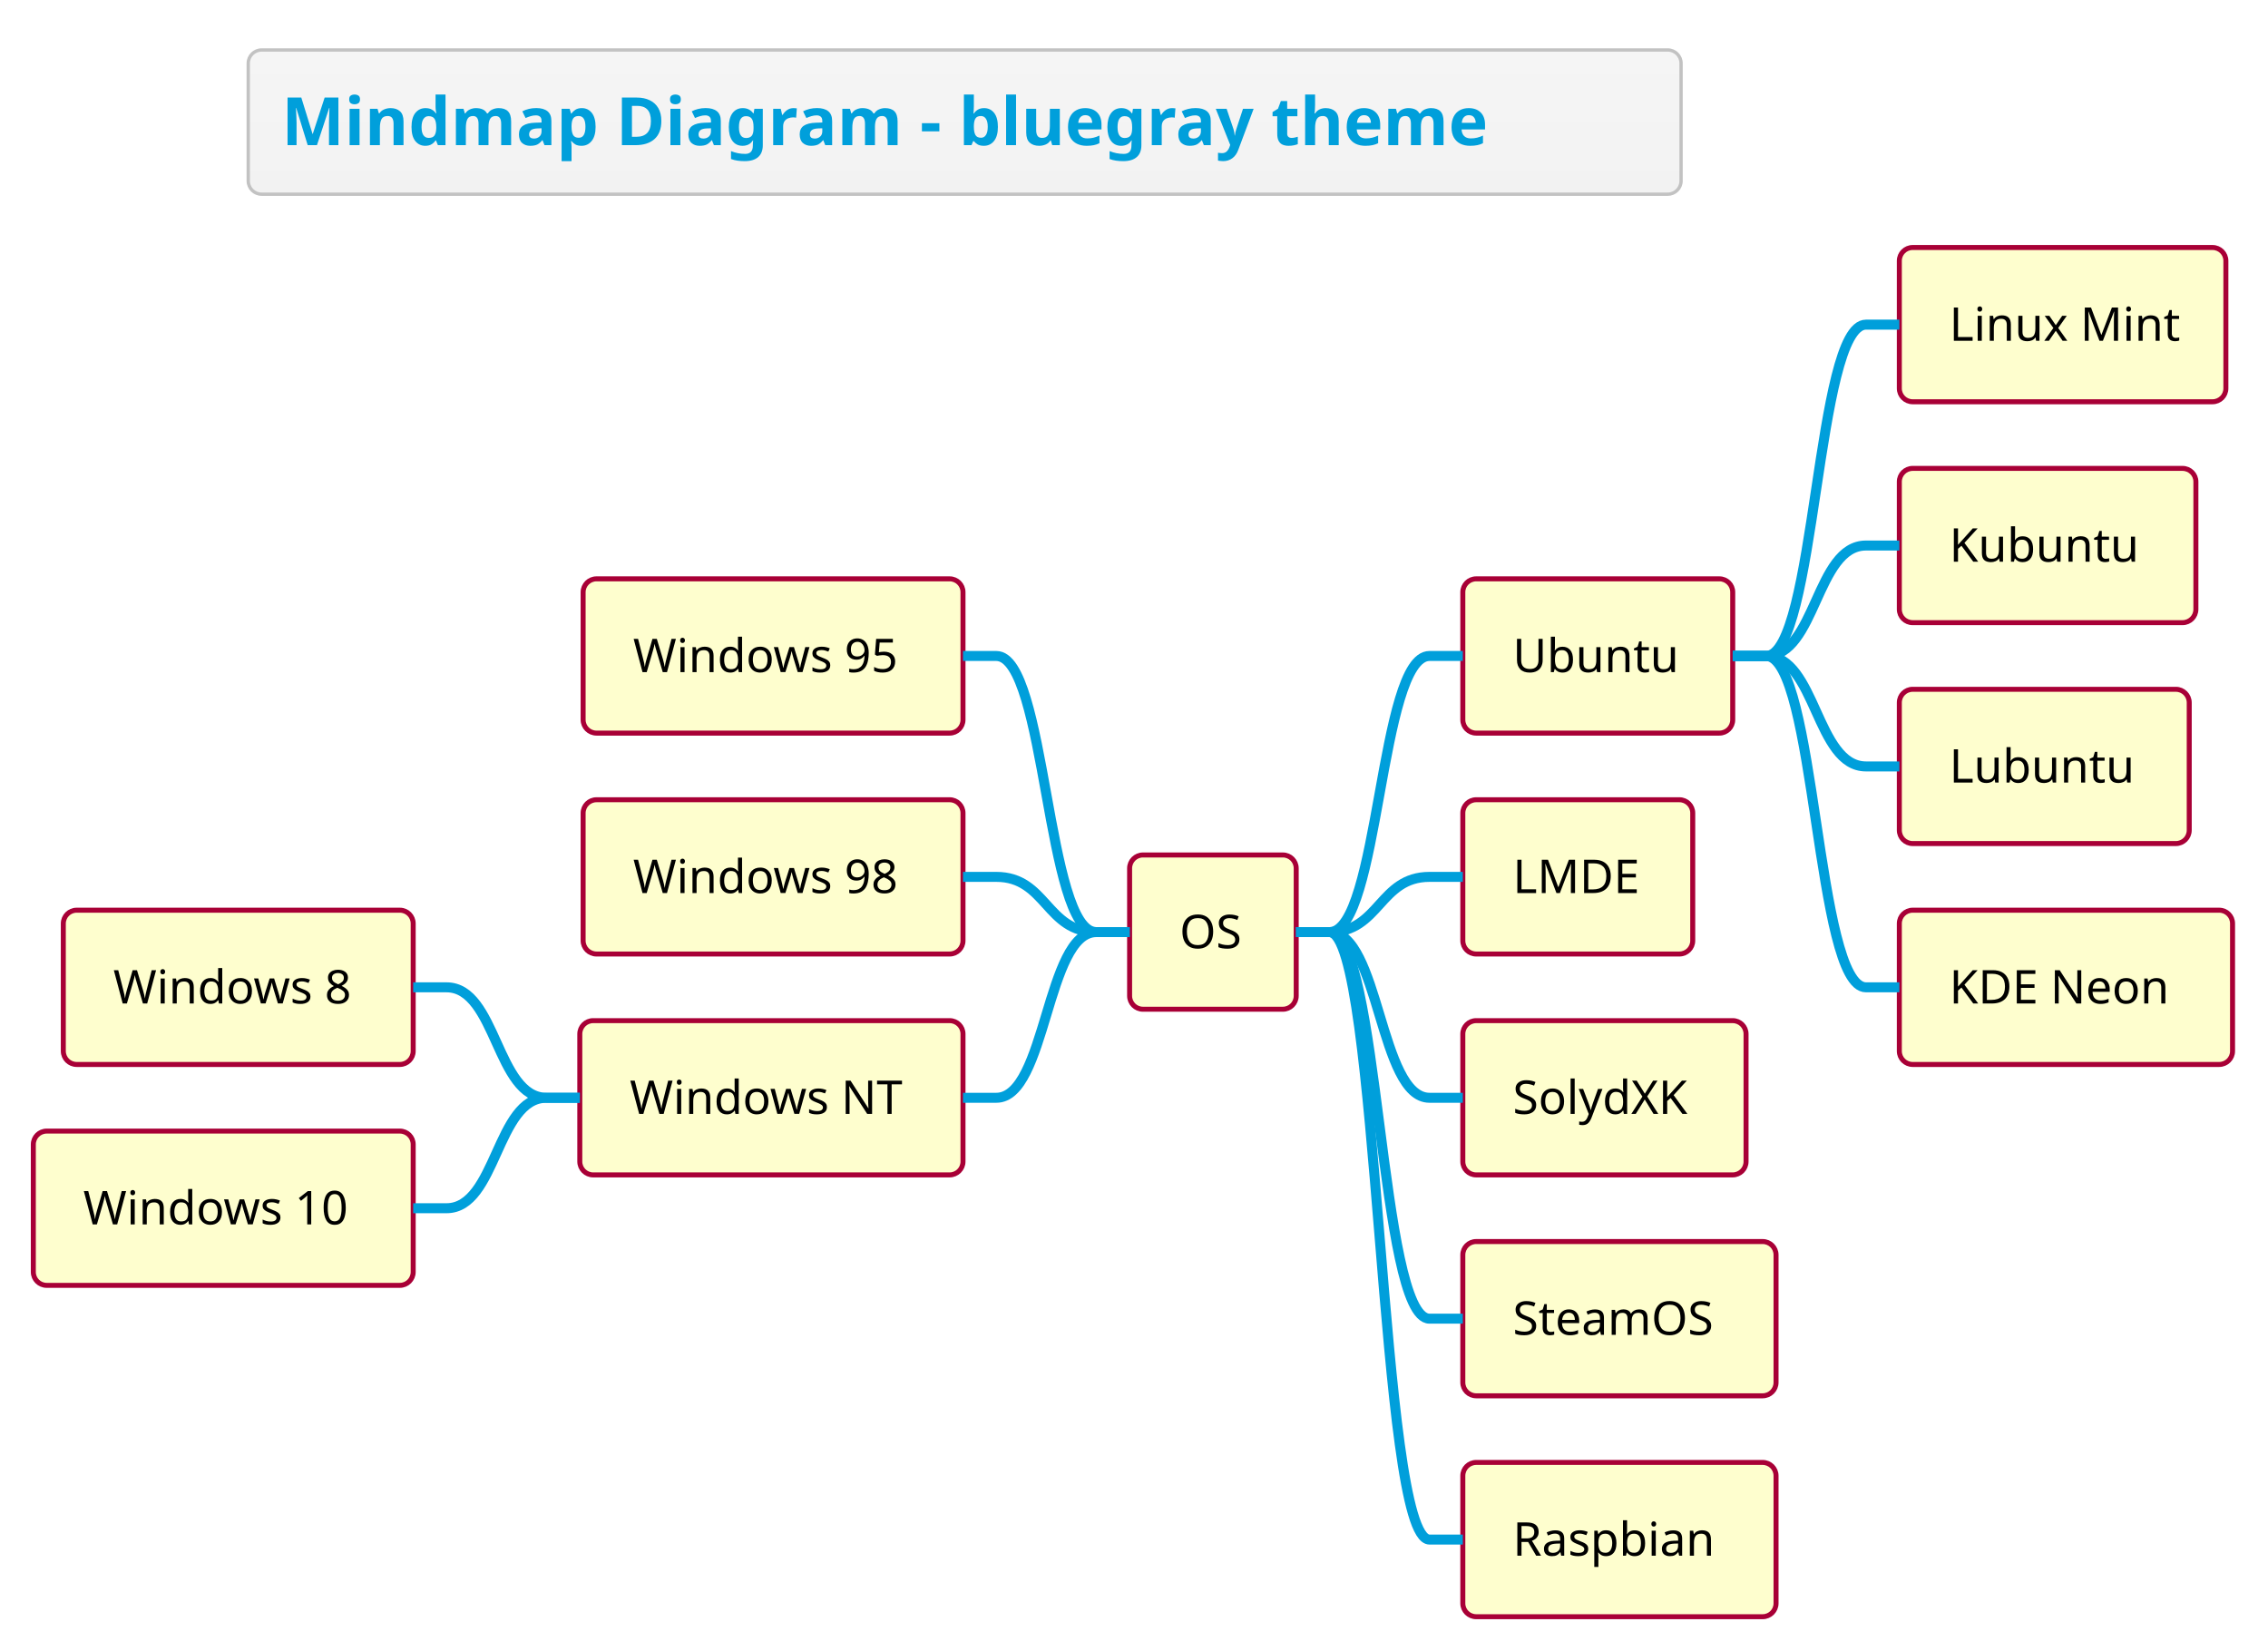
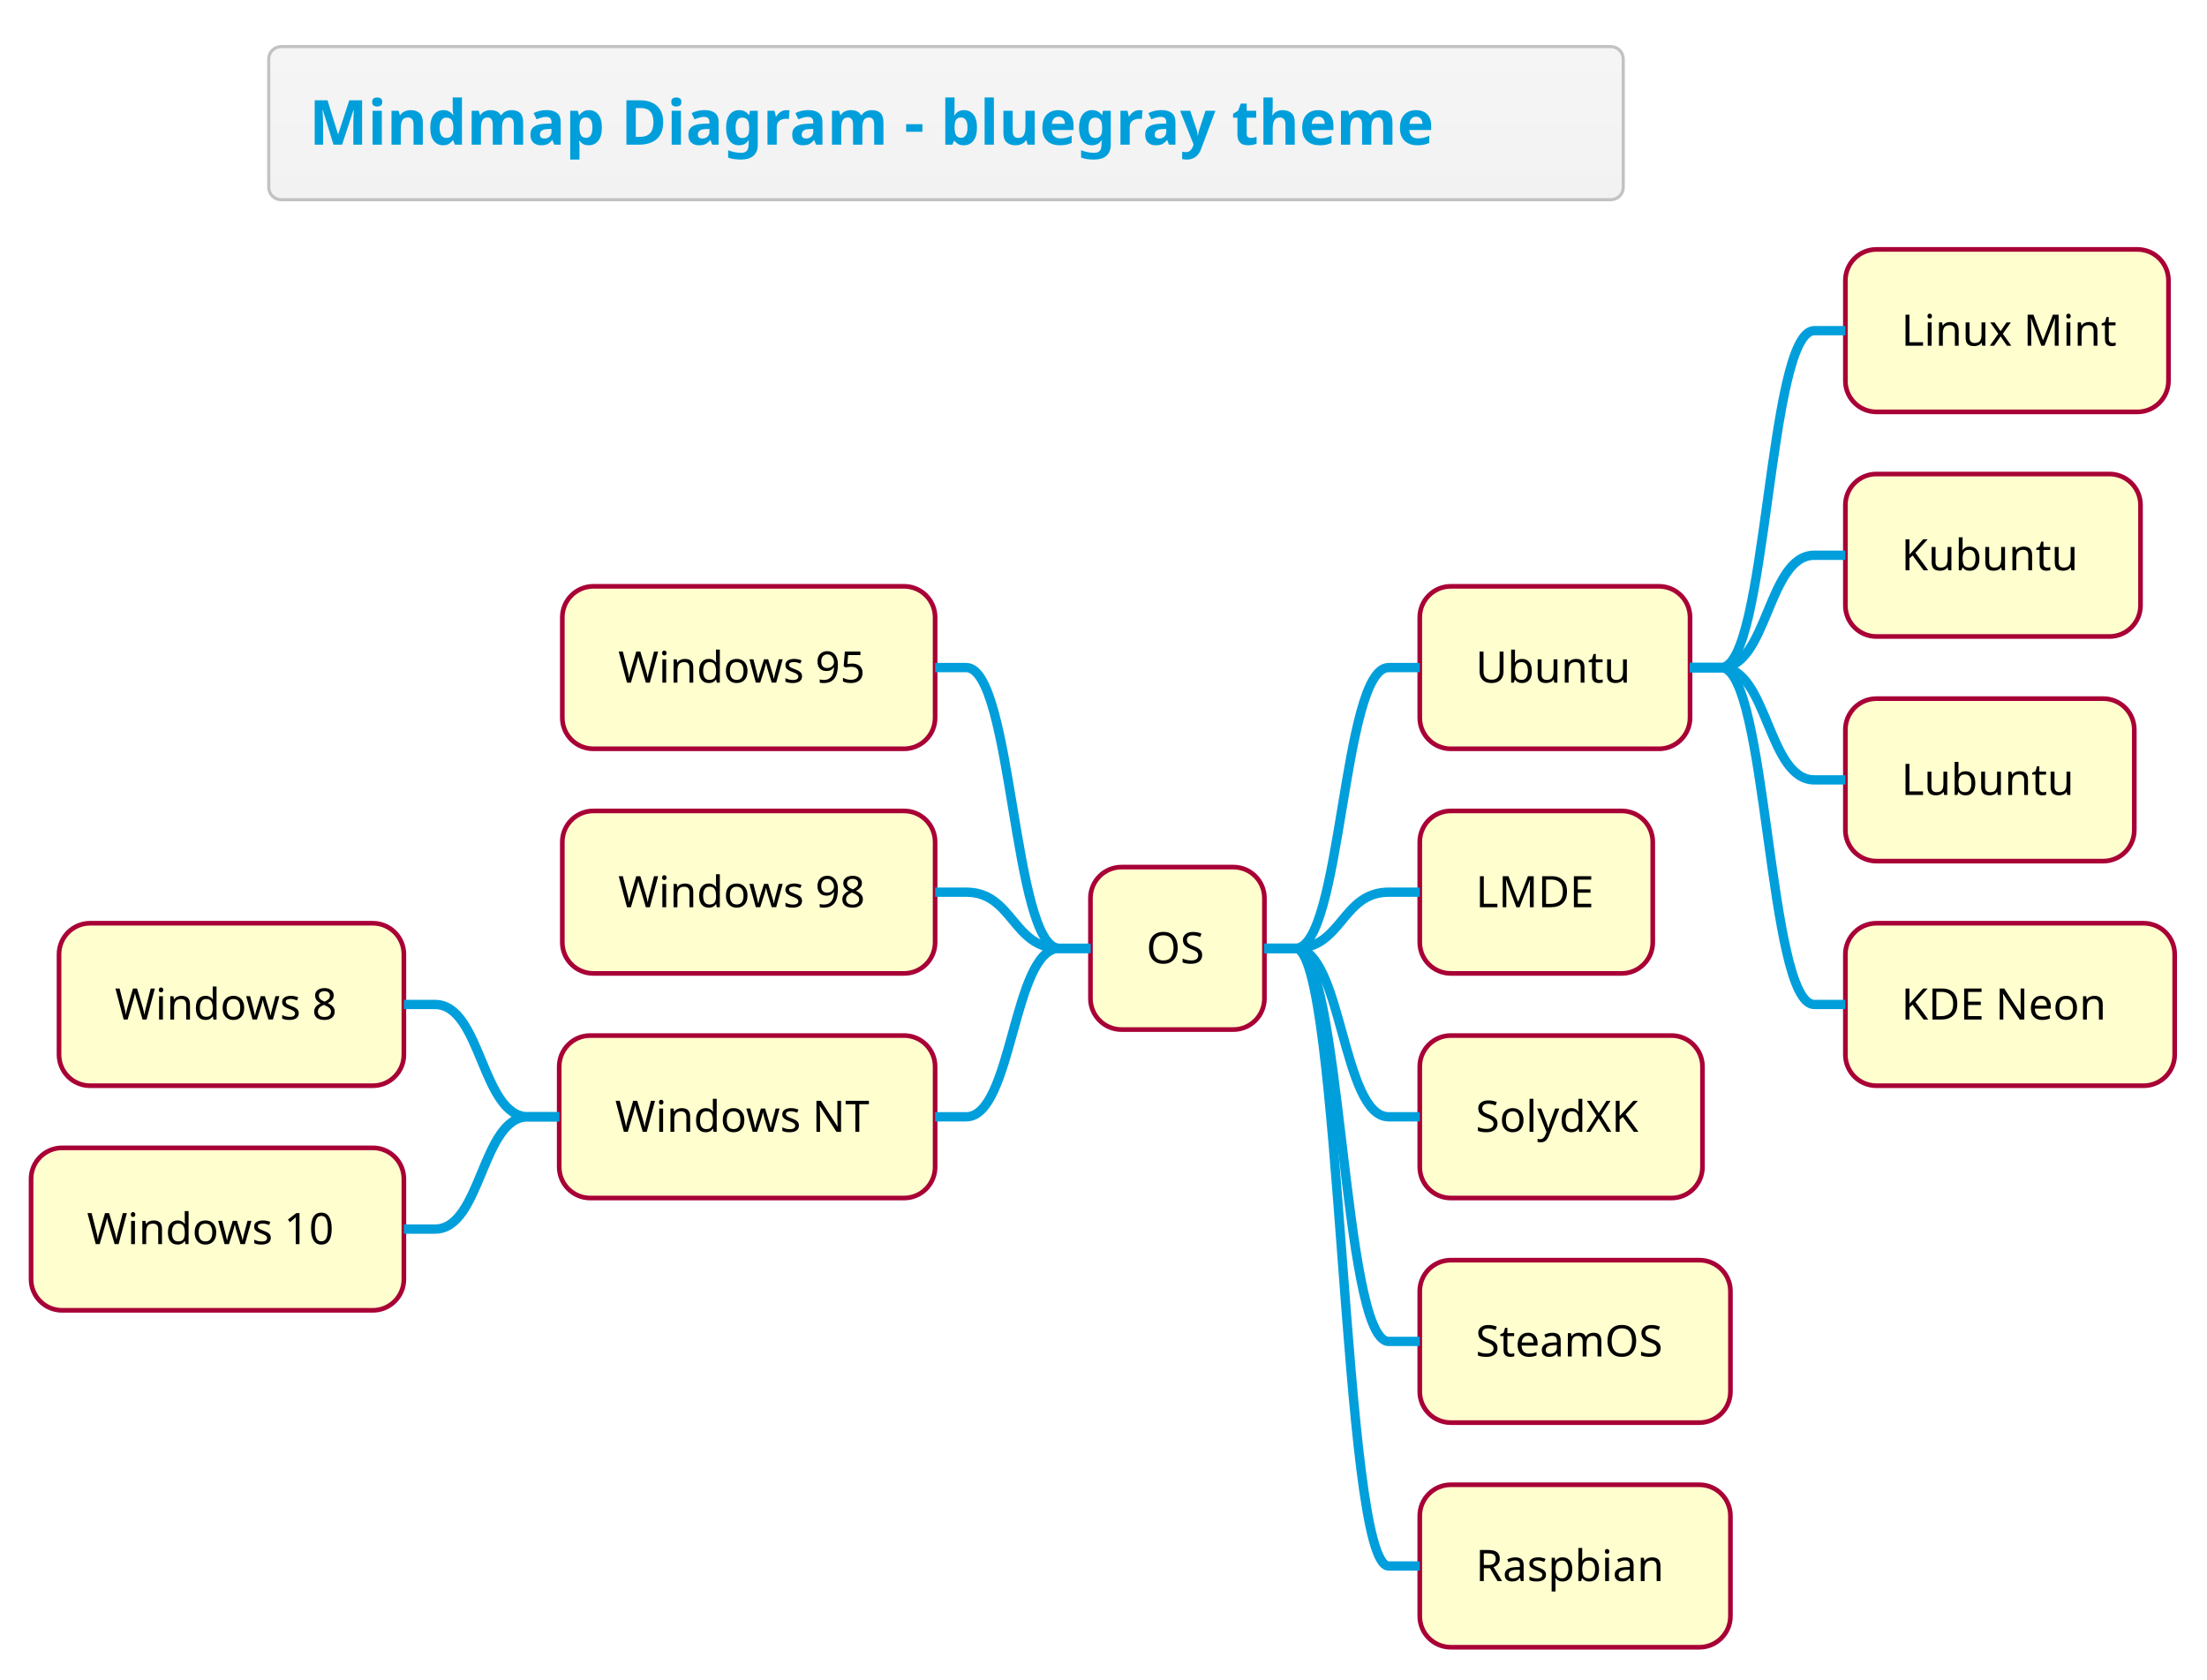
- <svg xmlns="http://www.w3.org/2000/svg" contentScriptType="application/ecmascript" contentStyleType="text/css" height="516.667px" preserveAspectRatio="none" style="width:709px;height:516px;" version="1.1" viewBox="0 0 709 516" width="709.375px" zoomAndPan="magnify">
+ <svg xmlns="http://www.w3.org/2000/svg" contentScriptType="application/ecmascript" contentStyleType="text/css" height="563.542px" preserveAspectRatio="none" style="width:740px;height:563px;" version="1.1" viewBox="0 0 740 563" width="740.625px" zoomAndPan="magnify">
  <defs>
-     <linearGradient id="gq7utmm9mwrfc0" x1="50%" x2="50%" y1="0%" y2="100%">
+     <linearGradient id="gqz0wjzb36gyq0" x1="50%" x2="50%" y1="0%" y2="100%">
      <stop offset="0%" stop-color="#F5F5F5" />
      <stop offset="100%" stop-color="#F2F2F2" />
    </linearGradient>
  </defs>
  <g>
-     <rect fill="url(#gq7utmm9mwrfc0)" height="45.085" rx="4.167" ry="4.167" style="stroke: #C2C2C2; stroke-width: 1.042;" width="447.917" x="77.604" y="15.625" />
-     <text fill="#009FDB" font-family="&quot;Verdana&quot;" font-size="20.833" font-weight="bold" lengthAdjust="spacingAndGlyphs" textLength="427.083" x="88.021" y="45.38">Mindmap Diagram - bluegray theme</text>
-     <rect fill="#FEFECE" height="48.226" rx="4.167" ry="4.167" style="stroke: #A80036; stroke-width: 1.562;" width="52.083" x="353.125" y="267.289" />
-     <text fill="#000000" font-family="&quot;Verdana&quot;" font-size="14.583" lengthAdjust="spacingAndGlyphs" textLength="20.833" x="368.75" y="296.451">OS</text>
-     <rect fill="#FEFECE" height="48.226" rx="4.167" ry="4.167" style="stroke: #A80036; stroke-width: 1.562;" width="84.375" x="457.292" y="180.965" />
-     <text fill="#000000" font-family="&quot;Verdana&quot;" font-size="14.583" lengthAdjust="spacingAndGlyphs" textLength="53.125" x="472.917" y="210.127">Ubuntu</text>
-     <rect fill="#FEFECE" height="48.226" rx="4.167" ry="4.167" style="stroke: #A80036; stroke-width: 1.562;" width="102.083" x="593.75" y="77.376" />
-     <text fill="#000000" font-family="&quot;Verdana&quot;" font-size="14.583" lengthAdjust="spacingAndGlyphs" textLength="70.833" x="609.375" y="106.538">Linux Mint</text>
-     <path d="M541.667,205.078 L552.083,205.078 C567.708,205.078 567.708,101.489 583.333,101.489 L593.75,101.489 " fill="none" style="stroke: #009FDB; stroke-width: 3.125;" />
-     <rect fill="#FEFECE" height="48.226" rx="4.167" ry="4.167" style="stroke: #A80036; stroke-width: 1.562;" width="92.708" x="593.75" y="146.435" />
-     <text fill="#000000" font-family="&quot;Verdana&quot;" font-size="14.583" lengthAdjust="spacingAndGlyphs" textLength="61.458" x="609.375" y="175.597">Kubuntu</text>
-     <path d="M541.667,205.078 L552.083,205.078 C567.708,205.078 567.708,170.548 583.333,170.548 L593.75,170.548 " fill="none" style="stroke: #009FDB; stroke-width: 3.125;" />
-     <rect fill="#FEFECE" height="48.226" rx="4.167" ry="4.167" style="stroke: #A80036; stroke-width: 1.562;" width="90.625" x="593.75" y="215.495" />
-     <text fill="#000000" font-family="&quot;Verdana&quot;" font-size="14.583" lengthAdjust="spacingAndGlyphs" textLength="59.375" x="609.375" y="244.656">Lubuntu</text>
-     <path d="M541.667,205.078 L552.083,205.078 C567.708,205.078 567.708,239.608 583.333,239.608 L593.75,239.608 " fill="none" style="stroke: #009FDB; stroke-width: 3.125;" />
-     <rect fill="#FEFECE" height="48.226" rx="4.167" ry="4.167" style="stroke: #A80036; stroke-width: 1.562;" width="104.167" x="593.75" y="284.554" />
-     <text fill="#000000" font-family="&quot;Verdana&quot;" font-size="14.583" lengthAdjust="spacingAndGlyphs" textLength="72.917" x="609.375" y="313.716">KDE Neon</text>
-     <path d="M541.667,205.078 L552.083,205.078 C567.708,205.078 567.708,308.667 583.333,308.667 L593.75,308.667 " fill="none" style="stroke: #009FDB; stroke-width: 3.125;" />
-     <path d="M405.208,291.402 L415.625,291.402 C431.25,291.402 431.25,205.078 446.875,205.078 L457.292,205.078 " fill="none" style="stroke: #009FDB; stroke-width: 3.125;" />
-     <rect fill="#FEFECE" height="48.226" rx="4.167" ry="4.167" style="stroke: #A80036; stroke-width: 1.562;" width="71.875" x="457.292" y="250.024" />
-     <text fill="#000000" font-family="&quot;Verdana&quot;" font-size="14.583" lengthAdjust="spacingAndGlyphs" textLength="40.625" x="472.917" y="279.186">LMDE</text>
-     <path d="M405.208,291.402 L415.625,291.402 C431.25,291.402 431.25,274.137 446.875,274.137 L457.292,274.137 " fill="none" style="stroke: #009FDB; stroke-width: 3.125;" />
-     <rect fill="#FEFECE" height="48.226" rx="4.167" ry="4.167" style="stroke: #A80036; stroke-width: 1.562;" width="88.542" x="457.292" y="319.084" />
-     <text fill="#000000" font-family="&quot;Verdana&quot;" font-size="14.583" lengthAdjust="spacingAndGlyphs" textLength="57.292" x="472.917" y="348.245">SolydXK</text>
-     <path d="M405.208,291.402 L415.625,291.402 C431.25,291.402 431.25,343.197 446.875,343.197 L457.292,343.197 " fill="none" style="stroke: #009FDB; stroke-width: 3.125;" />
-     <rect fill="#FEFECE" height="48.226" rx="4.167" ry="4.167" style="stroke: #A80036; stroke-width: 1.562;" width="97.917" x="457.292" y="388.143" />
-     <text fill="#000000" font-family="&quot;Verdana&quot;" font-size="14.583" lengthAdjust="spacingAndGlyphs" textLength="66.667" x="472.917" y="417.305">SteamOS</text>
-     <path d="M405.208,291.402 L415.625,291.402 C431.25,291.402 431.25,412.256 446.875,412.256 L457.292,412.256 " fill="none" style="stroke: #009FDB; stroke-width: 3.125;" />
-     <rect fill="#FEFECE" height="48.226" rx="4.167" ry="4.167" style="stroke: #A80036; stroke-width: 1.562;" width="97.917" x="457.292" y="457.202" />
-     <text fill="#000000" font-family="&quot;Verdana&quot;" font-size="14.583" lengthAdjust="spacingAndGlyphs" textLength="66.667" x="472.917" y="486.364">Raspbian</text>
-     <path d="M405.208,291.402 L415.625,291.402 C431.25,291.402 431.25,481.315 446.875,481.315 L457.292,481.315 " fill="none" style="stroke: #009FDB; stroke-width: 3.125;" />
-     <rect fill="#FEFECE" height="48.226" rx="4.167" ry="4.167" style="stroke: #A80036; stroke-width: 1.562;" width="118.75" x="182.292" y="180.965" />
-     <text fill="#000000" font-family="&quot;Verdana&quot;" font-size="14.583" lengthAdjust="spacingAndGlyphs" textLength="87.5" x="197.917" y="210.127">Windows 95</text>
-     <path d="M353.125,291.402 L342.708,291.402 C327.083,291.402 327.083,205.078 311.458,205.078 L301.042,205.078 " fill="none" style="stroke: #009FDB; stroke-width: 3.125;" />
-     <rect fill="#FEFECE" height="48.226" rx="4.167" ry="4.167" style="stroke: #A80036; stroke-width: 1.562;" width="118.75" x="182.292" y="250.024" />
-     <text fill="#000000" font-family="&quot;Verdana&quot;" font-size="14.583" lengthAdjust="spacingAndGlyphs" textLength="87.5" x="197.917" y="279.186">Windows 98</text>
-     <path d="M353.125,291.402 L342.708,291.402 C327.083,291.402 327.083,274.137 311.458,274.137 L301.042,274.137 " fill="none" style="stroke: #009FDB; stroke-width: 3.125;" />
-     <rect fill="#FEFECE" height="48.226" rx="4.167" ry="4.167" style="stroke: #A80036; stroke-width: 1.562;" width="119.792" x="181.25" y="319.084" />
-     <text fill="#000000" font-family="&quot;Verdana&quot;" font-size="14.583" lengthAdjust="spacingAndGlyphs" textLength="88.542" x="196.875" y="348.245">Windows NT</text>
-     <rect fill="#FEFECE" height="48.226" rx="4.167" ry="4.167" style="stroke: #A80036; stroke-width: 1.562;" width="109.375" x="19.792" y="284.554" />
-     <text fill="#000000" font-family="&quot;Verdana&quot;" font-size="14.583" lengthAdjust="spacingAndGlyphs" textLength="78.125" x="35.417" y="313.716">Windows 8</text>
-     <path d="M181.25,343.197 L170.833,343.197 C155.208,343.197 155.208,308.667 139.583,308.667 L129.167,308.667 " fill="none" style="stroke: #009FDB; stroke-width: 3.125;" />
-     <rect fill="#FEFECE" height="48.226" rx="4.167" ry="4.167" style="stroke: #A80036; stroke-width: 1.562;" width="118.75" x="10.417" y="353.613" />
-     <text fill="#000000" font-family="&quot;Verdana&quot;" font-size="14.583" lengthAdjust="spacingAndGlyphs" textLength="87.5" x="26.042" y="382.775">Windows 10</text>
-     <path d="M181.25,343.197 L170.833,343.197 C155.208,343.197 155.208,377.726 139.583,377.726 L129.167,377.726 " fill="none" style="stroke: #009FDB; stroke-width: 3.125;" />
-     <path d="M353.125,291.402 L342.708,291.402 C327.083,291.402 327.083,343.197 311.458,343.197 L301.042,343.197 " fill="none" style="stroke: #009FDB; stroke-width: 3.125;" />
+     <rect fill="url(#gqz0wjzb36gyq0)" height="51.335" rx="4.167" ry="4.167" style="stroke: #C2C2C2; stroke-width: 1.042;" width="454.167" x="90.104" y="15.625" />
+     <text fill="#009FDB" font-family="&quot;Verdana&quot;" font-size="20.833" font-weight="bold" lengthAdjust="spacingAndGlyphs" textLength="427.083" x="103.646" y="48.505">Mindmap Diagram - bluegray theme</text>
+     <rect fill="#FEFECE" height="54.476" rx="10.417" ry="10.417" style="stroke: #A80036; stroke-width: 1.562;" width="58.333" x="365.625" y="290.727" />
+     <text fill="#000000" font-family="&quot;Verdana&quot;" font-size="14.583" lengthAdjust="spacingAndGlyphs" textLength="20.833" x="384.375" y="323.013">OS</text>
+     <rect fill="#FEFECE" height="54.476" rx="10.417" ry="10.417" style="stroke: #A80036; stroke-width: 1.562;" width="90.625" x="476.042" y="196.59" />
+     <text fill="#000000" font-family="&quot;Verdana&quot;" font-size="14.583" lengthAdjust="spacingAndGlyphs" textLength="53.125" x="494.792" y="228.877">Ubuntu</text>
+     <rect fill="#FEFECE" height="54.476" rx="10.417" ry="10.417" style="stroke: #A80036; stroke-width: 1.562;" width="108.333" x="618.75" y="83.626" />
+     <text fill="#000000" font-family="&quot;Verdana&quot;" font-size="14.583" lengthAdjust="spacingAndGlyphs" textLength="70.833" x="637.5" y="115.913">Linux Mint</text>
+     <path d="M566.667,223.828 L577.083,223.828 C592.708,223.828 592.708,110.864 608.333,110.864 L618.75,110.864 " fill="none" style="stroke: #009FDB; stroke-width: 3.125;" />
+     <rect fill="#FEFECE" height="54.476" rx="10.417" ry="10.417" style="stroke: #A80036; stroke-width: 1.562;" width="98.958" x="618.75" y="158.935" />
+     <text fill="#000000" font-family="&quot;Verdana&quot;" font-size="14.583" lengthAdjust="spacingAndGlyphs" textLength="61.458" x="637.5" y="191.222">Kubuntu</text>
+     <path d="M566.667,223.828 L577.083,223.828 C592.708,223.828 592.708,186.173 608.333,186.173 L618.75,186.173 " fill="none" style="stroke: #009FDB; stroke-width: 3.125;" />
+     <rect fill="#FEFECE" height="54.476" rx="10.417" ry="10.417" style="stroke: #A80036; stroke-width: 1.562;" width="96.875" x="618.75" y="234.245" />
+     <text fill="#000000" font-family="&quot;Verdana&quot;" font-size="14.583" lengthAdjust="spacingAndGlyphs" textLength="59.375" x="637.5" y="266.531">Lubuntu</text>
+     <path d="M566.667,223.828 L577.083,223.828 C592.708,223.828 592.708,261.483 608.333,261.483 L618.75,261.483 " fill="none" style="stroke: #009FDB; stroke-width: 3.125;" />
+     <rect fill="#FEFECE" height="54.476" rx="10.417" ry="10.417" style="stroke: #A80036; stroke-width: 1.562;" width="110.417" x="618.75" y="309.554" />
+     <text fill="#000000" font-family="&quot;Verdana&quot;" font-size="14.583" lengthAdjust="spacingAndGlyphs" textLength="72.917" x="637.5" y="341.841">KDE Neon</text>
+     <path d="M566.667,223.828 L577.083,223.828 C592.708,223.828 592.708,336.792 608.333,336.792 L618.75,336.792 " fill="none" style="stroke: #009FDB; stroke-width: 3.125;" />
+     <path d="M423.958,317.965 L434.375,317.965 C450,317.965 450,223.828 465.625,223.828 L476.042,223.828 " fill="none" style="stroke: #009FDB; stroke-width: 3.125;" />
+     <rect fill="#FEFECE" height="54.476" rx="10.417" ry="10.417" style="stroke: #A80036; stroke-width: 1.562;" width="78.125" x="476.042" y="271.899" />
+     <text fill="#000000" font-family="&quot;Verdana&quot;" font-size="14.583" lengthAdjust="spacingAndGlyphs" textLength="40.625" x="494.792" y="304.186">LMDE</text>
+     <path d="M423.958,317.965 L434.375,317.965 C450,317.965 450,299.137 465.625,299.137 L476.042,299.137 " fill="none" style="stroke: #009FDB; stroke-width: 3.125;" />
+     <rect fill="#FEFECE" height="54.476" rx="10.417" ry="10.417" style="stroke: #A80036; stroke-width: 1.562;" width="94.792" x="476.042" y="347.209" />
+     <text fill="#000000" font-family="&quot;Verdana&quot;" font-size="14.583" lengthAdjust="spacingAndGlyphs" textLength="57.292" x="494.792" y="379.495">SolydXK</text>
+     <path d="M423.958,317.965 L434.375,317.965 C450,317.965 450,374.447 465.625,374.447 L476.042,374.447 " fill="none" style="stroke: #009FDB; stroke-width: 3.125;" />
+     <rect fill="#FEFECE" height="54.476" rx="10.417" ry="10.417" style="stroke: #A80036; stroke-width: 1.562;" width="104.167" x="476.042" y="422.518" />
+     <text fill="#000000" font-family="&quot;Verdana&quot;" font-size="14.583" lengthAdjust="spacingAndGlyphs" textLength="66.667" x="494.792" y="454.805">SteamOS</text>
+     <path d="M423.958,317.965 L434.375,317.965 C450,317.965 450,449.756 465.625,449.756 L476.042,449.756 " fill="none" style="stroke: #009FDB; stroke-width: 3.125;" />
+     <rect fill="#FEFECE" height="54.476" rx="10.417" ry="10.417" style="stroke: #A80036; stroke-width: 1.562;" width="104.167" x="476.042" y="497.827" />
+     <text fill="#000000" font-family="&quot;Verdana&quot;" font-size="14.583" lengthAdjust="spacingAndGlyphs" textLength="66.667" x="494.792" y="530.114">Raspbian</text>
+     <path d="M423.958,317.965 L434.375,317.965 C450,317.965 450,525.065 465.625,525.065 L476.042,525.065 " fill="none" style="stroke: #009FDB; stroke-width: 3.125;" />
+     <rect fill="#FEFECE" height="54.476" rx="10.417" ry="10.417" style="stroke: #A80036; stroke-width: 1.562;" width="125" x="188.542" y="196.59" />
+     <text fill="#000000" font-family="&quot;Verdana&quot;" font-size="14.583" lengthAdjust="spacingAndGlyphs" textLength="87.5" x="207.292" y="228.877">Windows 95</text>
+     <path d="M365.625,317.965 L355.208,317.965 C339.583,317.965 339.583,223.828 323.958,223.828 L313.542,223.828 " fill="none" style="stroke: #009FDB; stroke-width: 3.125;" />
+     <rect fill="#FEFECE" height="54.476" rx="10.417" ry="10.417" style="stroke: #A80036; stroke-width: 1.562;" width="125" x="188.542" y="271.899" />
+     <text fill="#000000" font-family="&quot;Verdana&quot;" font-size="14.583" lengthAdjust="spacingAndGlyphs" textLength="87.5" x="207.292" y="304.186">Windows 98</text>
+     <path d="M365.625,317.965 L355.208,317.965 C339.583,317.965 339.583,299.137 323.958,299.137 L313.542,299.137 " fill="none" style="stroke: #009FDB; stroke-width: 3.125;" />
+     <rect fill="#FEFECE" height="54.476" rx="10.417" ry="10.417" style="stroke: #A80036; stroke-width: 1.562;" width="126.042" x="187.5" y="347.209" />
+     <text fill="#000000" font-family="&quot;Verdana&quot;" font-size="14.583" lengthAdjust="spacingAndGlyphs" textLength="88.542" x="206.25" y="379.495">Windows NT</text>
+     <rect fill="#FEFECE" height="54.476" rx="10.417" ry="10.417" style="stroke: #A80036; stroke-width: 1.562;" width="115.625" x="19.792" y="309.554" />
+     <text fill="#000000" font-family="&quot;Verdana&quot;" font-size="14.583" lengthAdjust="spacingAndGlyphs" textLength="78.125" x="38.542" y="341.841">Windows 8</text>
+     <path d="M187.5,374.447 L177.083,374.447 C161.458,374.447 161.458,336.792 145.833,336.792 L135.417,336.792 " fill="none" style="stroke: #009FDB; stroke-width: 3.125;" />
+     <rect fill="#FEFECE" height="54.476" rx="10.417" ry="10.417" style="stroke: #A80036; stroke-width: 1.562;" width="125" x="10.417" y="384.863" />
+     <text fill="#000000" font-family="&quot;Verdana&quot;" font-size="14.583" lengthAdjust="spacingAndGlyphs" textLength="87.5" x="29.167" y="417.15">Windows 10</text>
+     <path d="M187.5,374.447 L177.083,374.447 C161.458,374.447 161.458,412.101 145.833,412.101 L135.417,412.101 " fill="none" style="stroke: #009FDB; stroke-width: 3.125;" />
+     <path d="M365.625,317.965 L355.208,317.965 C339.583,317.965 339.583,374.447 323.958,374.447 L313.542,374.447 " fill="none" style="stroke: #009FDB; stroke-width: 3.125;" />
  </g>
</svg>
